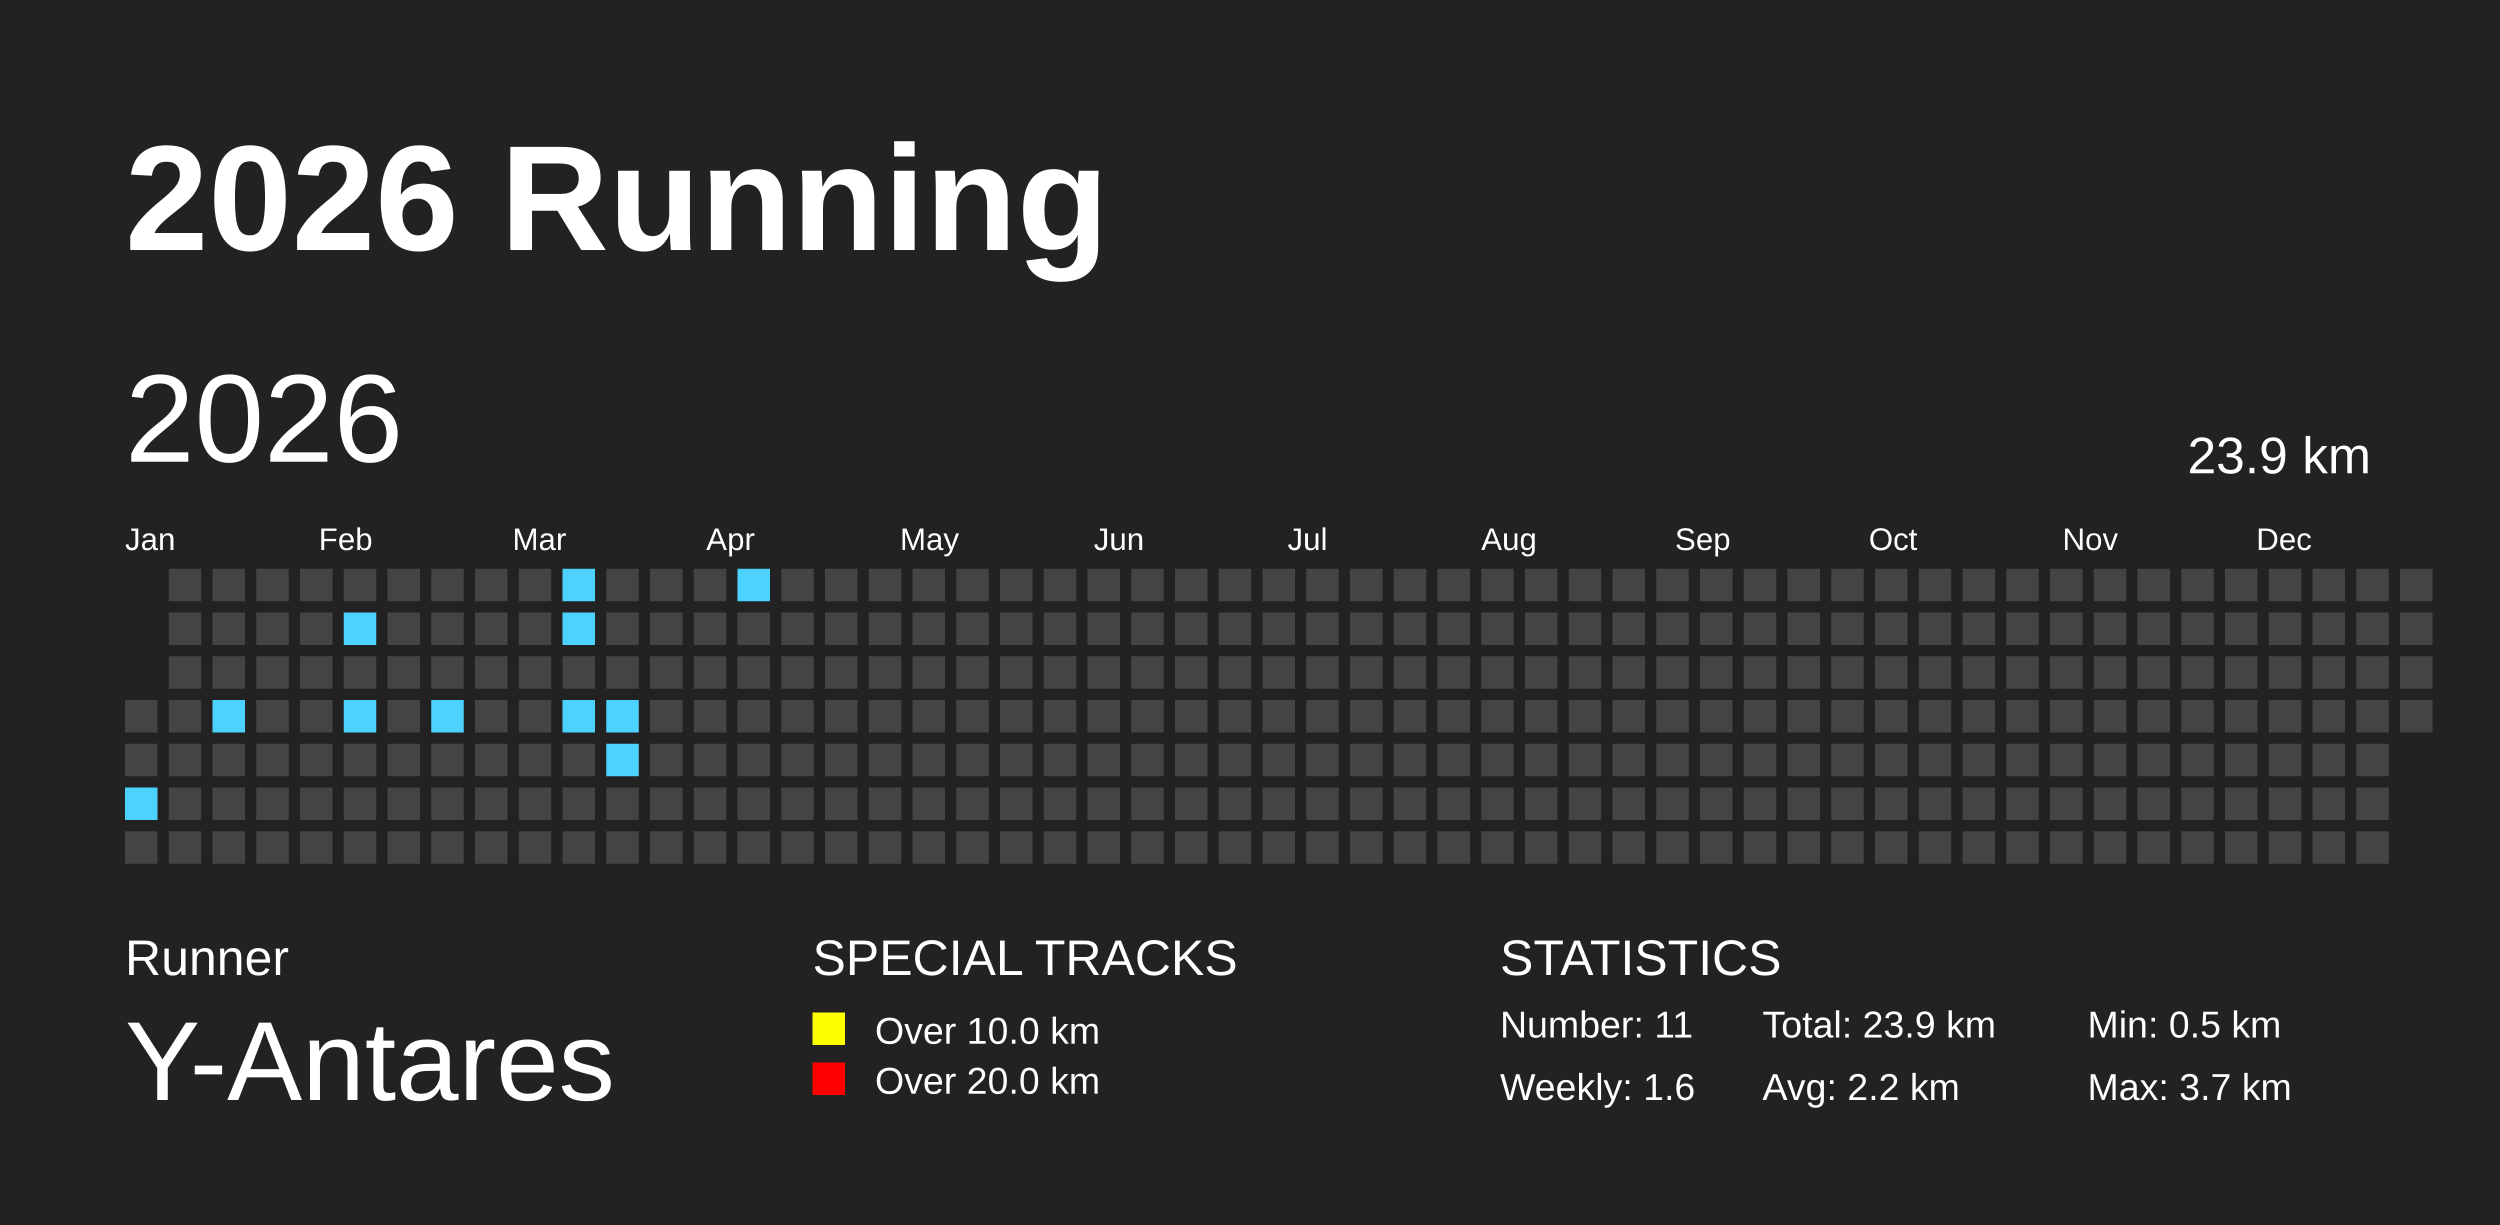
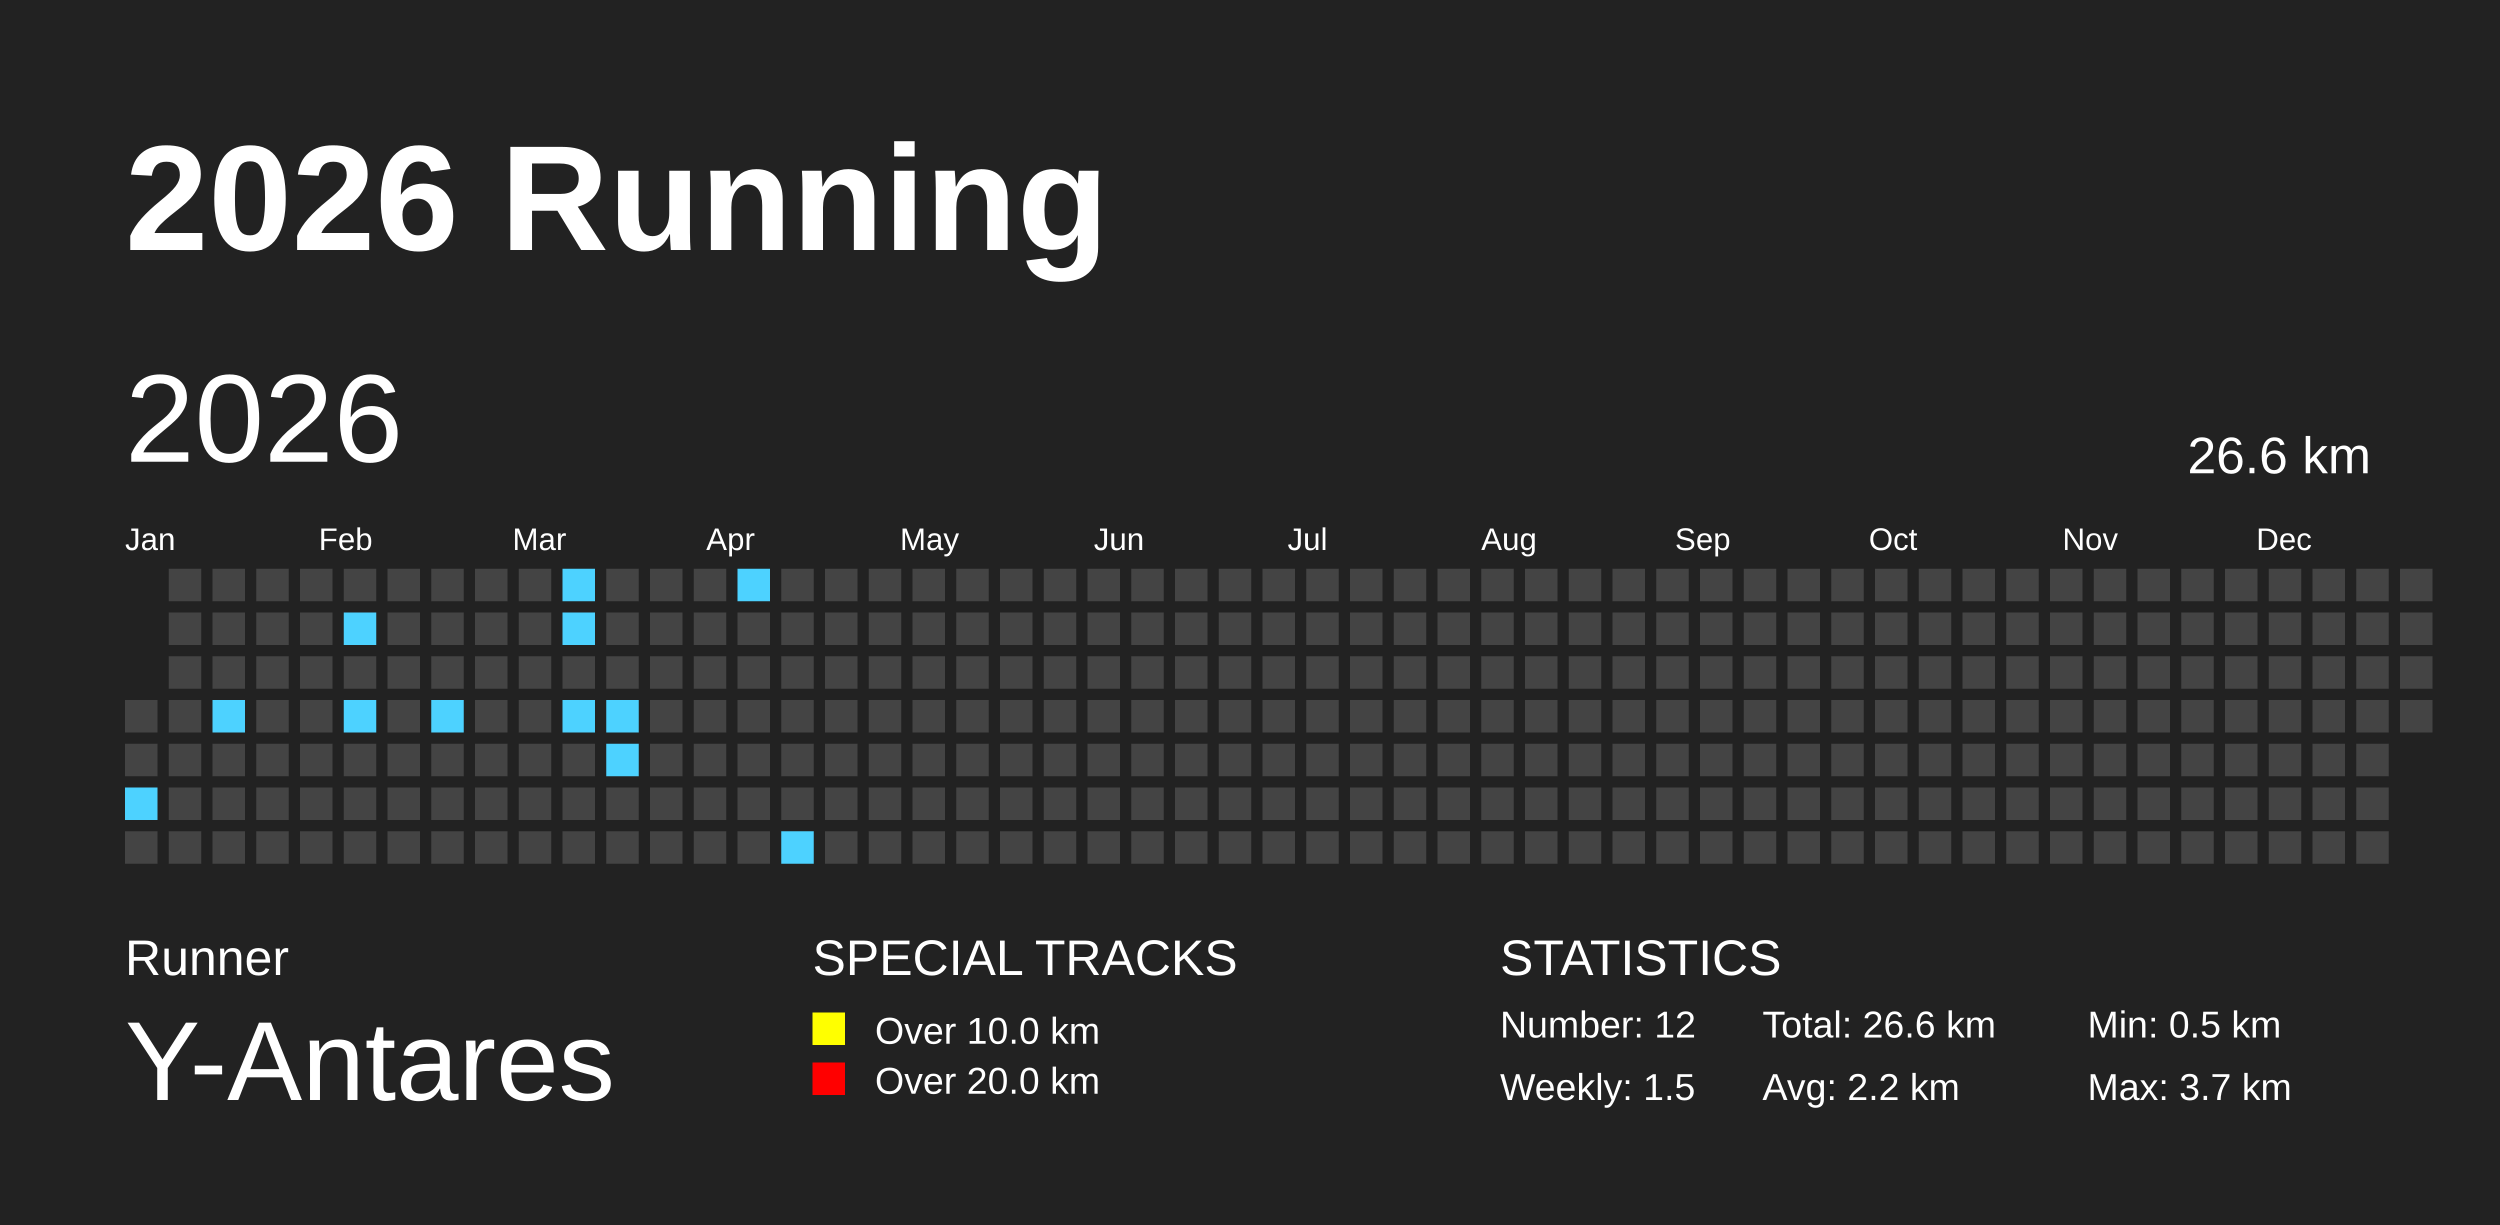
<svg xmlns="http://www.w3.org/2000/svg" baseProfile="full" height="98mm" version="1.1" viewBox="0,0,200,98" width="200mm">
  <defs />
  <rect fill="#222222" height="98" width="200" x="0" y="0" />
  <text fill="#FFFFFF" style="font-size:12px; font-family:Arial; font-weight:bold;" x="10" y="20">2026 Running</text>
  <text fill="#FFFFFF" style="font-size:4px; font-family:Arial" x="10" y="78">Runner</text>
  <text fill="#FFFFFF" style="font-size:9px; font-family:Arial" x="10" y="88">Y-Antares</text>
  <text fill="#FFFFFF" style="font-size:4px; font-family:Arial" x="65" y="78">SPECIAL TRACKS</text>
  <rect fill="yellow" height="2.6" width="2.6" x="65" y="81" />
  <text fill="#FFFFFF" style="font-size:3px; font-family:Arial" x="70" y="83.5">Over 10.0 km</text>
  <rect fill="red" height="2.6" width="2.6" x="65" y="85" />
  <text fill="#FFFFFF" style="font-size:3px; font-family:Arial" x="70" y="87.5">Over 20.0 km</text>
  <text fill="#FFFFFF" style="font-size:4px; font-family:Arial" x="120" y="78">STATISTICS</text>
-   <text fill="#FFFFFF" style="font-size:3px; font-family:Arial" x="120" y="83">Number: 11</text>
-   <text fill="#FFFFFF" style="font-size:3px; font-family:Arial" x="120" y="88">Weekly: 1.6</text>
-   <text fill="#FFFFFF" style="font-size:3px; font-family:Arial" x="141" y="83">Total: 23.9 km</text>
+   <text fill="#FFFFFF" style="font-size:3px; font-family:Arial" x="120" y="83">Number: 12</text>
+   <text fill="#FFFFFF" style="font-size:3px; font-family:Arial" x="120" y="88">Weekly: 1.5</text>
+   <text fill="#FFFFFF" style="font-size:3px; font-family:Arial" x="141" y="83">Total: 26.6 km</text>
  <text fill="#FFFFFF" style="font-size:3px; font-family:Arial" x="141" y="88">Avg: 2.2 km</text>
  <text fill="#FFFFFF" style="font-size:3px; font-family:Arial" x="167" y="83">Min: 0.5 km</text>
  <text fill="#FFFFFF" style="font-size:3px; font-family:Arial" x="167" y="88">Max: 3.7 km</text>
  <text dominant-baseline="hanging" fill="#FFFFFF" style="font-size:10.0px; font-family:Arial;" x="10" y="30">2026</text>
-   <text dominant-baseline="hanging" fill="#FFFFFF" style="font-size:4.125px; font-family:Arial;" x="175" y="35">23.9 km</text>
+   <text dominant-baseline="hanging" fill="#FFFFFF" style="font-size:4.125px; font-family:Arial;" x="175" y="35">26.6 km</text>
  <text fill="#FFFFFF" style="font-size:2.5px; font-family:Arial" x="10.0" y="44">Jan</text>
  <text fill="#FFFFFF" style="font-size:2.5px; font-family:Arial" x="25.5" y="44">Feb</text>
  <text fill="#FFFFFF" style="font-size:2.5px; font-family:Arial" x="41.0" y="44">Mar</text>
  <text fill="#FFFFFF" style="font-size:2.5px; font-family:Arial" x="56.5" y="44">Apr</text>
  <text fill="#FFFFFF" style="font-size:2.5px; font-family:Arial" x="72.0" y="44">May</text>
  <text fill="#FFFFFF" style="font-size:2.5px; font-family:Arial" x="87.5" y="44">Jun</text>
  <text fill="#FFFFFF" style="font-size:2.5px; font-family:Arial" x="103.0" y="44">Jul</text>
  <text fill="#FFFFFF" style="font-size:2.5px; font-family:Arial" x="118.5" y="44">Aug</text>
  <text fill="#FFFFFF" style="font-size:2.5px; font-family:Arial" x="134.0" y="44">Sep</text>
  <text fill="#FFFFFF" style="font-size:2.5px; font-family:Arial" x="149.5" y="44">Oct</text>
  <text fill="#FFFFFF" style="font-size:2.5px; font-family:Arial" x="165.0" y="44">Nov</text>
  <text fill="#FFFFFF" style="font-size:2.5px; font-family:Arial" x="180.5" y="44">Dec</text>
  <rect fill="#444444" height="2.6" width="2.6" x="10.0" y="56.0" />
  <rect fill="#444444" height="2.6" width="2.6" x="10.0" y="59.5" />
  <rect fill="#4DD2FF" height="2.6" width="2.6" x="10.0" y="63.0" />
  <rect fill="#444444" height="2.6" width="2.6" x="10.0" y="66.5" />
  <rect fill="#444444" height="2.6" width="2.6" x="13.5" y="45.5" />
  <rect fill="#444444" height="2.6" width="2.6" x="13.5" y="49.0" />
  <rect fill="#444444" height="2.6" width="2.6" x="13.5" y="52.5" />
  <rect fill="#444444" height="2.6" width="2.6" x="13.5" y="56.0" />
  <rect fill="#444444" height="2.6" width="2.6" x="13.5" y="59.5" />
  <rect fill="#444444" height="2.6" width="2.6" x="13.5" y="63.0" />
  <rect fill="#444444" height="2.6" width="2.6" x="13.5" y="66.5" />
  <rect fill="#444444" height="2.6" width="2.6" x="17.0" y="45.5" />
  <rect fill="#444444" height="2.6" width="2.6" x="17.0" y="49.0" />
  <rect fill="#444444" height="2.6" width="2.6" x="17.0" y="52.5" />
  <rect fill="#4DD2FF" height="2.6" width="2.6" x="17.0" y="56.0" />
  <rect fill="#444444" height="2.6" width="2.6" x="17.0" y="59.5" />
  <rect fill="#444444" height="2.6" width="2.6" x="17.0" y="63.0" />
  <rect fill="#444444" height="2.6" width="2.6" x="17.0" y="66.5" />
  <rect fill="#444444" height="2.6" width="2.6" x="20.5" y="45.5" />
  <rect fill="#444444" height="2.6" width="2.6" x="20.5" y="49.0" />
  <rect fill="#444444" height="2.6" width="2.6" x="20.5" y="52.5" />
  <rect fill="#444444" height="2.6" width="2.6" x="20.5" y="56.0" />
  <rect fill="#444444" height="2.6" width="2.6" x="20.5" y="59.5" />
  <rect fill="#444444" height="2.6" width="2.6" x="20.5" y="63.0" />
  <rect fill="#444444" height="2.6" width="2.6" x="20.5" y="66.5" />
  <rect fill="#444444" height="2.6" width="2.6" x="24.0" y="45.5" />
  <rect fill="#444444" height="2.6" width="2.6" x="24.0" y="49.0" />
  <rect fill="#444444" height="2.6" width="2.6" x="24.0" y="52.5" />
  <rect fill="#444444" height="2.6" width="2.6" x="24.0" y="56.0" />
  <rect fill="#444444" height="2.6" width="2.6" x="24.0" y="59.5" />
  <rect fill="#444444" height="2.6" width="2.6" x="24.0" y="63.0" />
  <rect fill="#444444" height="2.6" width="2.6" x="24.0" y="66.5" />
  <rect fill="#444444" height="2.6" width="2.6" x="27.5" y="45.5" />
  <rect fill="#4DD2FF" height="2.6" width="2.6" x="27.5" y="49.0" />
  <rect fill="#444444" height="2.6" width="2.6" x="27.5" y="52.5" />
  <rect fill="#4DD2FF" height="2.6" width="2.6" x="27.5" y="56.0" />
  <rect fill="#444444" height="2.6" width="2.6" x="27.5" y="59.5" />
  <rect fill="#444444" height="2.6" width="2.6" x="27.5" y="63.0" />
  <rect fill="#444444" height="2.6" width="2.6" x="27.5" y="66.5" />
  <rect fill="#444444" height="2.6" width="2.6" x="31.0" y="45.5" />
  <rect fill="#444444" height="2.6" width="2.6" x="31.0" y="49.0" />
  <rect fill="#444444" height="2.6" width="2.6" x="31.0" y="52.5" />
  <rect fill="#444444" height="2.6" width="2.6" x="31.0" y="56.0" />
  <rect fill="#444444" height="2.6" width="2.6" x="31.0" y="59.5" />
  <rect fill="#444444" height="2.6" width="2.6" x="31.0" y="63.0" />
  <rect fill="#444444" height="2.6" width="2.6" x="31.0" y="66.5" />
  <rect fill="#444444" height="2.6" width="2.6" x="34.5" y="45.5" />
  <rect fill="#444444" height="2.6" width="2.6" x="34.5" y="49.0" />
  <rect fill="#444444" height="2.6" width="2.6" x="34.5" y="52.5" />
  <rect fill="#4DD2FF" height="2.6" width="2.6" x="34.5" y="56.0" />
  <rect fill="#444444" height="2.6" width="2.6" x="34.5" y="59.5" />
  <rect fill="#444444" height="2.6" width="2.6" x="34.5" y="63.0" />
  <rect fill="#444444" height="2.6" width="2.6" x="34.5" y="66.5" />
  <rect fill="#444444" height="2.6" width="2.6" x="38.0" y="45.5" />
  <rect fill="#444444" height="2.6" width="2.6" x="38.0" y="49.0" />
  <rect fill="#444444" height="2.6" width="2.6" x="38.0" y="52.5" />
  <rect fill="#444444" height="2.6" width="2.6" x="38.0" y="56.0" />
  <rect fill="#444444" height="2.6" width="2.6" x="38.0" y="59.5" />
  <rect fill="#444444" height="2.6" width="2.6" x="38.0" y="63.0" />
  <rect fill="#444444" height="2.6" width="2.6" x="38.0" y="66.5" />
  <rect fill="#444444" height="2.6" width="2.6" x="41.5" y="45.5" />
  <rect fill="#444444" height="2.6" width="2.6" x="41.5" y="49.0" />
  <rect fill="#444444" height="2.6" width="2.6" x="41.5" y="52.5" />
  <rect fill="#444444" height="2.6" width="2.6" x="41.5" y="56.0" />
  <rect fill="#444444" height="2.6" width="2.6" x="41.5" y="59.5" />
  <rect fill="#444444" height="2.6" width="2.6" x="41.5" y="63.0" />
  <rect fill="#444444" height="2.6" width="2.6" x="41.5" y="66.5" />
  <rect fill="#4DD2FF" height="2.6" width="2.6" x="45.0" y="45.5" />
  <rect fill="#4DD2FF" height="2.6" width="2.6" x="45.0" y="49.0" />
  <rect fill="#444444" height="2.6" width="2.6" x="45.0" y="52.5" />
  <rect fill="#4DD2FF" height="2.6" width="2.6" x="45.0" y="56.0" />
  <rect fill="#444444" height="2.6" width="2.6" x="45.0" y="59.5" />
  <rect fill="#444444" height="2.6" width="2.6" x="45.0" y="63.0" />
  <rect fill="#444444" height="2.6" width="2.6" x="45.0" y="66.5" />
  <rect fill="#444444" height="2.6" width="2.6" x="48.5" y="45.5" />
  <rect fill="#444444" height="2.6" width="2.6" x="48.5" y="49.0" />
  <rect fill="#444444" height="2.6" width="2.6" x="48.5" y="52.5" />
  <rect fill="#4DD2FF" height="2.6" width="2.6" x="48.5" y="56.0" />
  <rect fill="#4DD2FF" height="2.6" width="2.6" x="48.5" y="59.5" />
  <rect fill="#444444" height="2.6" width="2.6" x="48.5" y="63.0" />
  <rect fill="#444444" height="2.6" width="2.6" x="48.5" y="66.5" />
  <rect fill="#444444" height="2.6" width="2.6" x="52.0" y="45.5" />
  <rect fill="#444444" height="2.6" width="2.6" x="52.0" y="49.0" />
  <rect fill="#444444" height="2.6" width="2.6" x="52.0" y="52.5" />
  <rect fill="#444444" height="2.6" width="2.6" x="52.0" y="56.0" />
  <rect fill="#444444" height="2.6" width="2.6" x="52.0" y="59.5" />
  <rect fill="#444444" height="2.6" width="2.6" x="52.0" y="63.0" />
  <rect fill="#444444" height="2.6" width="2.6" x="52.0" y="66.5" />
  <rect fill="#444444" height="2.6" width="2.6" x="55.5" y="45.5" />
  <rect fill="#444444" height="2.6" width="2.6" x="55.5" y="49.0" />
  <rect fill="#444444" height="2.6" width="2.6" x="55.5" y="52.5" />
  <rect fill="#444444" height="2.6" width="2.6" x="55.5" y="56.0" />
  <rect fill="#444444" height="2.6" width="2.6" x="55.5" y="59.5" />
  <rect fill="#444444" height="2.6" width="2.6" x="55.5" y="63.0" />
  <rect fill="#444444" height="2.6" width="2.6" x="55.5" y="66.5" />
  <rect fill="#4DD2FF" height="2.6" width="2.6" x="59.0" y="45.5" />
  <rect fill="#444444" height="2.6" width="2.6" x="59.0" y="49.0" />
  <rect fill="#444444" height="2.6" width="2.6" x="59.0" y="52.5" />
  <rect fill="#444444" height="2.6" width="2.6" x="59.0" y="56.0" />
  <rect fill="#444444" height="2.6" width="2.6" x="59.0" y="59.5" />
  <rect fill="#444444" height="2.6" width="2.6" x="59.0" y="63.0" />
  <rect fill="#444444" height="2.6" width="2.6" x="59.0" y="66.5" />
  <rect fill="#444444" height="2.6" width="2.6" x="62.5" y="45.5" />
  <rect fill="#444444" height="2.6" width="2.6" x="62.5" y="49.0" />
  <rect fill="#444444" height="2.6" width="2.6" x="62.5" y="52.5" />
  <rect fill="#444444" height="2.6" width="2.6" x="62.5" y="56.0" />
  <rect fill="#444444" height="2.6" width="2.6" x="62.5" y="59.5" />
  <rect fill="#444444" height="2.6" width="2.6" x="62.5" y="63.0" />
-   <rect fill="#444444" height="2.6" width="2.6" x="62.5" y="66.5" />
+   <rect fill="#4DD2FF" height="2.6" width="2.6" x="62.5" y="66.5" />
  <rect fill="#444444" height="2.6" width="2.6" x="66.0" y="45.5" />
  <rect fill="#444444" height="2.6" width="2.6" x="66.0" y="49.0" />
  <rect fill="#444444" height="2.6" width="2.6" x="66.0" y="52.5" />
  <rect fill="#444444" height="2.6" width="2.6" x="66.0" y="56.0" />
  <rect fill="#444444" height="2.6" width="2.6" x="66.0" y="59.5" />
  <rect fill="#444444" height="2.6" width="2.6" x="66.0" y="63.0" />
  <rect fill="#444444" height="2.6" width="2.6" x="66.0" y="66.5" />
  <rect fill="#444444" height="2.6" width="2.6" x="69.5" y="45.5" />
  <rect fill="#444444" height="2.6" width="2.6" x="69.5" y="49.0" />
  <rect fill="#444444" height="2.6" width="2.6" x="69.5" y="52.5" />
  <rect fill="#444444" height="2.6" width="2.6" x="69.5" y="56.0" />
  <rect fill="#444444" height="2.6" width="2.6" x="69.5" y="59.5" />
  <rect fill="#444444" height="2.6" width="2.6" x="69.5" y="63.0" />
  <rect fill="#444444" height="2.6" width="2.6" x="69.5" y="66.5" />
  <rect fill="#444444" height="2.6" width="2.6" x="73.0" y="45.5" />
  <rect fill="#444444" height="2.6" width="2.6" x="73.0" y="49.0" />
  <rect fill="#444444" height="2.6" width="2.6" x="73.0" y="52.5" />
  <rect fill="#444444" height="2.6" width="2.6" x="73.0" y="56.0" />
  <rect fill="#444444" height="2.6" width="2.6" x="73.0" y="59.5" />
  <rect fill="#444444" height="2.6" width="2.6" x="73.0" y="63.0" />
  <rect fill="#444444" height="2.6" width="2.6" x="73.0" y="66.5" />
  <rect fill="#444444" height="2.6" width="2.6" x="76.5" y="45.5" />
  <rect fill="#444444" height="2.6" width="2.6" x="76.5" y="49.0" />
  <rect fill="#444444" height="2.6" width="2.6" x="76.5" y="52.5" />
  <rect fill="#444444" height="2.6" width="2.6" x="76.5" y="56.0" />
  <rect fill="#444444" height="2.6" width="2.6" x="76.5" y="59.5" />
  <rect fill="#444444" height="2.6" width="2.6" x="76.5" y="63.0" />
  <rect fill="#444444" height="2.6" width="2.6" x="76.5" y="66.5" />
  <rect fill="#444444" height="2.6" width="2.6" x="80.0" y="45.5" />
  <rect fill="#444444" height="2.6" width="2.6" x="80.0" y="49.0" />
  <rect fill="#444444" height="2.6" width="2.6" x="80.0" y="52.5" />
  <rect fill="#444444" height="2.6" width="2.6" x="80.0" y="56.0" />
  <rect fill="#444444" height="2.6" width="2.6" x="80.0" y="59.5" />
  <rect fill="#444444" height="2.6" width="2.6" x="80.0" y="63.0" />
  <rect fill="#444444" height="2.6" width="2.6" x="80.0" y="66.5" />
  <rect fill="#444444" height="2.6" width="2.6" x="83.5" y="45.5" />
  <rect fill="#444444" height="2.6" width="2.6" x="83.5" y="49.0" />
  <rect fill="#444444" height="2.6" width="2.6" x="83.5" y="52.5" />
  <rect fill="#444444" height="2.6" width="2.6" x="83.5" y="56.0" />
  <rect fill="#444444" height="2.6" width="2.6" x="83.5" y="59.5" />
  <rect fill="#444444" height="2.6" width="2.6" x="83.5" y="63.0" />
  <rect fill="#444444" height="2.6" width="2.6" x="83.5" y="66.5" />
  <rect fill="#444444" height="2.6" width="2.6" x="87.0" y="45.5" />
  <rect fill="#444444" height="2.6" width="2.6" x="87.0" y="49.0" />
  <rect fill="#444444" height="2.6" width="2.6" x="87.0" y="52.5" />
  <rect fill="#444444" height="2.6" width="2.6" x="87.0" y="56.0" />
  <rect fill="#444444" height="2.6" width="2.6" x="87.0" y="59.5" />
  <rect fill="#444444" height="2.6" width="2.6" x="87.0" y="63.0" />
  <rect fill="#444444" height="2.6" width="2.6" x="87.0" y="66.5" />
  <rect fill="#444444" height="2.6" width="2.6" x="90.5" y="45.5" />
  <rect fill="#444444" height="2.6" width="2.6" x="90.5" y="49.0" />
  <rect fill="#444444" height="2.6" width="2.6" x="90.5" y="52.5" />
  <rect fill="#444444" height="2.6" width="2.6" x="90.5" y="56.0" />
  <rect fill="#444444" height="2.6" width="2.6" x="90.5" y="59.5" />
  <rect fill="#444444" height="2.6" width="2.6" x="90.5" y="63.0" />
  <rect fill="#444444" height="2.6" width="2.6" x="90.5" y="66.5" />
  <rect fill="#444444" height="2.6" width="2.6" x="94.0" y="45.5" />
  <rect fill="#444444" height="2.6" width="2.6" x="94.0" y="49.0" />
  <rect fill="#444444" height="2.6" width="2.6" x="94.0" y="52.5" />
  <rect fill="#444444" height="2.6" width="2.6" x="94.0" y="56.0" />
  <rect fill="#444444" height="2.6" width="2.6" x="94.0" y="59.5" />
  <rect fill="#444444" height="2.6" width="2.6" x="94.0" y="63.0" />
  <rect fill="#444444" height="2.6" width="2.6" x="94.0" y="66.5" />
  <rect fill="#444444" height="2.6" width="2.6" x="97.5" y="45.5" />
  <rect fill="#444444" height="2.6" width="2.6" x="97.5" y="49.0" />
  <rect fill="#444444" height="2.6" width="2.6" x="97.5" y="52.5" />
  <rect fill="#444444" height="2.6" width="2.6" x="97.5" y="56.0" />
  <rect fill="#444444" height="2.6" width="2.6" x="97.5" y="59.5" />
  <rect fill="#444444" height="2.6" width="2.6" x="97.5" y="63.0" />
  <rect fill="#444444" height="2.6" width="2.6" x="97.5" y="66.5" />
  <rect fill="#444444" height="2.6" width="2.6" x="101.0" y="45.5" />
  <rect fill="#444444" height="2.6" width="2.6" x="101.0" y="49.0" />
  <rect fill="#444444" height="2.6" width="2.6" x="101.0" y="52.5" />
  <rect fill="#444444" height="2.6" width="2.6" x="101.0" y="56.0" />
  <rect fill="#444444" height="2.6" width="2.6" x="101.0" y="59.5" />
  <rect fill="#444444" height="2.6" width="2.6" x="101.0" y="63.0" />
  <rect fill="#444444" height="2.6" width="2.6" x="101.0" y="66.5" />
  <rect fill="#444444" height="2.6" width="2.6" x="104.5" y="45.5" />
  <rect fill="#444444" height="2.6" width="2.6" x="104.5" y="49.0" />
  <rect fill="#444444" height="2.6" width="2.6" x="104.5" y="52.5" />
  <rect fill="#444444" height="2.6" width="2.6" x="104.5" y="56.0" />
  <rect fill="#444444" height="2.6" width="2.6" x="104.5" y="59.5" />
  <rect fill="#444444" height="2.6" width="2.6" x="104.5" y="63.0" />
  <rect fill="#444444" height="2.6" width="2.6" x="104.5" y="66.5" />
  <rect fill="#444444" height="2.6" width="2.6" x="108.0" y="45.5" />
  <rect fill="#444444" height="2.6" width="2.6" x="108.0" y="49.0" />
  <rect fill="#444444" height="2.6" width="2.6" x="108.0" y="52.5" />
  <rect fill="#444444" height="2.6" width="2.6" x="108.0" y="56.0" />
  <rect fill="#444444" height="2.6" width="2.6" x="108.0" y="59.5" />
  <rect fill="#444444" height="2.6" width="2.6" x="108.0" y="63.0" />
  <rect fill="#444444" height="2.6" width="2.6" x="108.0" y="66.5" />
  <rect fill="#444444" height="2.6" width="2.6" x="111.5" y="45.5" />
  <rect fill="#444444" height="2.6" width="2.6" x="111.5" y="49.0" />
  <rect fill="#444444" height="2.6" width="2.6" x="111.5" y="52.5" />
  <rect fill="#444444" height="2.6" width="2.6" x="111.5" y="56.0" />
  <rect fill="#444444" height="2.6" width="2.6" x="111.5" y="59.5" />
  <rect fill="#444444" height="2.6" width="2.6" x="111.5" y="63.0" />
  <rect fill="#444444" height="2.6" width="2.6" x="111.5" y="66.5" />
  <rect fill="#444444" height="2.6" width="2.6" x="115.0" y="45.5" />
  <rect fill="#444444" height="2.6" width="2.6" x="115.0" y="49.0" />
  <rect fill="#444444" height="2.6" width="2.6" x="115.0" y="52.5" />
  <rect fill="#444444" height="2.6" width="2.6" x="115.0" y="56.0" />
  <rect fill="#444444" height="2.6" width="2.6" x="115.0" y="59.5" />
  <rect fill="#444444" height="2.6" width="2.6" x="115.0" y="63.0" />
  <rect fill="#444444" height="2.6" width="2.6" x="115.0" y="66.5" />
  <rect fill="#444444" height="2.6" width="2.6" x="118.5" y="45.5" />
  <rect fill="#444444" height="2.6" width="2.6" x="118.5" y="49.0" />
  <rect fill="#444444" height="2.6" width="2.6" x="118.5" y="52.5" />
  <rect fill="#444444" height="2.6" width="2.6" x="118.5" y="56.0" />
  <rect fill="#444444" height="2.6" width="2.6" x="118.5" y="59.5" />
  <rect fill="#444444" height="2.6" width="2.6" x="118.5" y="63.0" />
  <rect fill="#444444" height="2.6" width="2.6" x="118.5" y="66.5" />
  <rect fill="#444444" height="2.6" width="2.6" x="122.0" y="45.5" />
  <rect fill="#444444" height="2.6" width="2.6" x="122.0" y="49.0" />
  <rect fill="#444444" height="2.6" width="2.6" x="122.0" y="52.5" />
  <rect fill="#444444" height="2.6" width="2.6" x="122.0" y="56.0" />
  <rect fill="#444444" height="2.6" width="2.6" x="122.0" y="59.5" />
  <rect fill="#444444" height="2.6" width="2.6" x="122.0" y="63.0" />
  <rect fill="#444444" height="2.6" width="2.6" x="122.0" y="66.5" />
  <rect fill="#444444" height="2.6" width="2.6" x="125.5" y="45.5" />
  <rect fill="#444444" height="2.6" width="2.6" x="125.5" y="49.0" />
  <rect fill="#444444" height="2.6" width="2.6" x="125.5" y="52.5" />
  <rect fill="#444444" height="2.6" width="2.6" x="125.5" y="56.0" />
  <rect fill="#444444" height="2.6" width="2.6" x="125.5" y="59.5" />
  <rect fill="#444444" height="2.6" width="2.6" x="125.5" y="63.0" />
  <rect fill="#444444" height="2.6" width="2.6" x="125.5" y="66.5" />
  <rect fill="#444444" height="2.6" width="2.6" x="129.0" y="45.5" />
  <rect fill="#444444" height="2.6" width="2.6" x="129.0" y="49.0" />
  <rect fill="#444444" height="2.6" width="2.6" x="129.0" y="52.5" />
  <rect fill="#444444" height="2.6" width="2.6" x="129.0" y="56.0" />
  <rect fill="#444444" height="2.6" width="2.6" x="129.0" y="59.5" />
  <rect fill="#444444" height="2.6" width="2.6" x="129.0" y="63.0" />
  <rect fill="#444444" height="2.6" width="2.6" x="129.0" y="66.5" />
  <rect fill="#444444" height="2.6" width="2.6" x="132.5" y="45.5" />
  <rect fill="#444444" height="2.6" width="2.6" x="132.5" y="49.0" />
  <rect fill="#444444" height="2.6" width="2.6" x="132.5" y="52.5" />
  <rect fill="#444444" height="2.6" width="2.6" x="132.5" y="56.0" />
  <rect fill="#444444" height="2.6" width="2.6" x="132.5" y="59.5" />
  <rect fill="#444444" height="2.6" width="2.6" x="132.5" y="63.0" />
  <rect fill="#444444" height="2.6" width="2.6" x="132.5" y="66.5" />
  <rect fill="#444444" height="2.6" width="2.6" x="136.0" y="45.5" />
  <rect fill="#444444" height="2.6" width="2.6" x="136.0" y="49.0" />
  <rect fill="#444444" height="2.6" width="2.6" x="136.0" y="52.5" />
  <rect fill="#444444" height="2.6" width="2.6" x="136.0" y="56.0" />
  <rect fill="#444444" height="2.6" width="2.6" x="136.0" y="59.5" />
  <rect fill="#444444" height="2.6" width="2.6" x="136.0" y="63.0" />
  <rect fill="#444444" height="2.6" width="2.6" x="136.0" y="66.5" />
  <rect fill="#444444" height="2.6" width="2.6" x="139.5" y="45.5" />
  <rect fill="#444444" height="2.6" width="2.6" x="139.5" y="49.0" />
  <rect fill="#444444" height="2.6" width="2.6" x="139.5" y="52.5" />
  <rect fill="#444444" height="2.6" width="2.6" x="139.5" y="56.0" />
  <rect fill="#444444" height="2.6" width="2.6" x="139.5" y="59.5" />
  <rect fill="#444444" height="2.6" width="2.6" x="139.5" y="63.0" />
  <rect fill="#444444" height="2.6" width="2.6" x="139.5" y="66.5" />
  <rect fill="#444444" height="2.6" width="2.6" x="143.0" y="45.5" />
  <rect fill="#444444" height="2.6" width="2.6" x="143.0" y="49.0" />
  <rect fill="#444444" height="2.6" width="2.6" x="143.0" y="52.5" />
  <rect fill="#444444" height="2.6" width="2.6" x="143.0" y="56.0" />
  <rect fill="#444444" height="2.6" width="2.6" x="143.0" y="59.5" />
  <rect fill="#444444" height="2.6" width="2.6" x="143.0" y="63.0" />
  <rect fill="#444444" height="2.6" width="2.6" x="143.0" y="66.5" />
  <rect fill="#444444" height="2.6" width="2.6" x="146.5" y="45.5" />
  <rect fill="#444444" height="2.6" width="2.6" x="146.5" y="49.0" />
  <rect fill="#444444" height="2.6" width="2.6" x="146.5" y="52.5" />
  <rect fill="#444444" height="2.6" width="2.6" x="146.5" y="56.0" />
  <rect fill="#444444" height="2.6" width="2.6" x="146.5" y="59.5" />
  <rect fill="#444444" height="2.6" width="2.6" x="146.5" y="63.0" />
  <rect fill="#444444" height="2.6" width="2.6" x="146.5" y="66.5" />
  <rect fill="#444444" height="2.6" width="2.6" x="150.0" y="45.5" />
  <rect fill="#444444" height="2.6" width="2.6" x="150.0" y="49.0" />
  <rect fill="#444444" height="2.6" width="2.6" x="150.0" y="52.5" />
  <rect fill="#444444" height="2.6" width="2.6" x="150.0" y="56.0" />
  <rect fill="#444444" height="2.6" width="2.6" x="150.0" y="59.5" />
  <rect fill="#444444" height="2.6" width="2.6" x="150.0" y="63.0" />
  <rect fill="#444444" height="2.6" width="2.6" x="150.0" y="66.5" />
  <rect fill="#444444" height="2.6" width="2.6" x="153.5" y="45.5" />
  <rect fill="#444444" height="2.6" width="2.6" x="153.5" y="49.0" />
  <rect fill="#444444" height="2.6" width="2.6" x="153.5" y="52.5" />
  <rect fill="#444444" height="2.6" width="2.6" x="153.5" y="56.0" />
  <rect fill="#444444" height="2.6" width="2.6" x="153.5" y="59.5" />
  <rect fill="#444444" height="2.6" width="2.6" x="153.5" y="63.0" />
  <rect fill="#444444" height="2.6" width="2.6" x="153.5" y="66.5" />
  <rect fill="#444444" height="2.6" width="2.6" x="157.0" y="45.5" />
  <rect fill="#444444" height="2.6" width="2.6" x="157.0" y="49.0" />
  <rect fill="#444444" height="2.6" width="2.6" x="157.0" y="52.5" />
  <rect fill="#444444" height="2.6" width="2.6" x="157.0" y="56.0" />
  <rect fill="#444444" height="2.6" width="2.6" x="157.0" y="59.5" />
  <rect fill="#444444" height="2.6" width="2.6" x="157.0" y="63.0" />
  <rect fill="#444444" height="2.6" width="2.6" x="157.0" y="66.5" />
  <rect fill="#444444" height="2.6" width="2.6" x="160.5" y="45.5" />
  <rect fill="#444444" height="2.6" width="2.6" x="160.5" y="49.0" />
  <rect fill="#444444" height="2.6" width="2.6" x="160.5" y="52.5" />
  <rect fill="#444444" height="2.6" width="2.6" x="160.5" y="56.0" />
  <rect fill="#444444" height="2.6" width="2.6" x="160.5" y="59.5" />
  <rect fill="#444444" height="2.6" width="2.6" x="160.5" y="63.0" />
  <rect fill="#444444" height="2.6" width="2.6" x="160.5" y="66.5" />
  <rect fill="#444444" height="2.6" width="2.6" x="164.0" y="45.5" />
  <rect fill="#444444" height="2.6" width="2.6" x="164.0" y="49.0" />
  <rect fill="#444444" height="2.6" width="2.6" x="164.0" y="52.5" />
  <rect fill="#444444" height="2.6" width="2.6" x="164.0" y="56.0" />
  <rect fill="#444444" height="2.6" width="2.6" x="164.0" y="59.5" />
  <rect fill="#444444" height="2.6" width="2.6" x="164.0" y="63.0" />
  <rect fill="#444444" height="2.6" width="2.6" x="164.0" y="66.5" />
  <rect fill="#444444" height="2.6" width="2.6" x="167.5" y="45.5" />
  <rect fill="#444444" height="2.6" width="2.6" x="167.5" y="49.0" />
  <rect fill="#444444" height="2.6" width="2.6" x="167.5" y="52.5" />
  <rect fill="#444444" height="2.6" width="2.6" x="167.5" y="56.0" />
  <rect fill="#444444" height="2.6" width="2.6" x="167.5" y="59.5" />
  <rect fill="#444444" height="2.6" width="2.6" x="167.5" y="63.0" />
  <rect fill="#444444" height="2.6" width="2.6" x="167.5" y="66.5" />
  <rect fill="#444444" height="2.6" width="2.6" x="171.0" y="45.5" />
  <rect fill="#444444" height="2.6" width="2.6" x="171.0" y="49.0" />
  <rect fill="#444444" height="2.6" width="2.6" x="171.0" y="52.5" />
  <rect fill="#444444" height="2.6" width="2.6" x="171.0" y="56.0" />
  <rect fill="#444444" height="2.6" width="2.6" x="171.0" y="59.5" />
  <rect fill="#444444" height="2.6" width="2.6" x="171.0" y="63.0" />
  <rect fill="#444444" height="2.6" width="2.6" x="171.0" y="66.5" />
  <rect fill="#444444" height="2.6" width="2.6" x="174.5" y="45.5" />
  <rect fill="#444444" height="2.6" width="2.6" x="174.5" y="49.0" />
  <rect fill="#444444" height="2.6" width="2.6" x="174.5" y="52.5" />
  <rect fill="#444444" height="2.6" width="2.6" x="174.5" y="56.0" />
  <rect fill="#444444" height="2.6" width="2.6" x="174.5" y="59.5" />
  <rect fill="#444444" height="2.6" width="2.6" x="174.5" y="63.0" />
  <rect fill="#444444" height="2.6" width="2.6" x="174.5" y="66.5" />
  <rect fill="#444444" height="2.6" width="2.6" x="178.0" y="45.5" />
  <rect fill="#444444" height="2.6" width="2.6" x="178.0" y="49.0" />
  <rect fill="#444444" height="2.6" width="2.6" x="178.0" y="52.5" />
  <rect fill="#444444" height="2.6" width="2.6" x="178.0" y="56.0" />
  <rect fill="#444444" height="2.6" width="2.6" x="178.0" y="59.5" />
  <rect fill="#444444" height="2.6" width="2.6" x="178.0" y="63.0" />
  <rect fill="#444444" height="2.6" width="2.6" x="178.0" y="66.5" />
  <rect fill="#444444" height="2.6" width="2.6" x="181.5" y="45.5" />
  <rect fill="#444444" height="2.6" width="2.6" x="181.5" y="49.0" />
  <rect fill="#444444" height="2.6" width="2.6" x="181.5" y="52.5" />
  <rect fill="#444444" height="2.6" width="2.6" x="181.5" y="56.0" />
  <rect fill="#444444" height="2.6" width="2.6" x="181.5" y="59.5" />
  <rect fill="#444444" height="2.6" width="2.6" x="181.5" y="63.0" />
  <rect fill="#444444" height="2.6" width="2.6" x="181.5" y="66.5" />
  <rect fill="#444444" height="2.6" width="2.6" x="185.0" y="45.5" />
  <rect fill="#444444" height="2.6" width="2.6" x="185.0" y="49.0" />
  <rect fill="#444444" height="2.6" width="2.6" x="185.0" y="52.5" />
  <rect fill="#444444" height="2.6" width="2.6" x="185.0" y="56.0" />
  <rect fill="#444444" height="2.6" width="2.6" x="185.0" y="59.5" />
  <rect fill="#444444" height="2.6" width="2.6" x="185.0" y="63.0" />
  <rect fill="#444444" height="2.6" width="2.6" x="185.0" y="66.5" />
  <rect fill="#444444" height="2.6" width="2.6" x="188.5" y="45.5" />
  <rect fill="#444444" height="2.6" width="2.6" x="188.5" y="49.0" />
  <rect fill="#444444" height="2.6" width="2.6" x="188.5" y="52.5" />
  <rect fill="#444444" height="2.6" width="2.6" x="188.5" y="56.0" />
  <rect fill="#444444" height="2.6" width="2.6" x="188.5" y="59.5" />
  <rect fill="#444444" height="2.6" width="2.6" x="188.5" y="63.0" />
  <rect fill="#444444" height="2.6" width="2.6" x="188.5" y="66.5" />
  <rect fill="#444444" height="2.6" width="2.6" x="192.0" y="45.5" />
  <rect fill="#444444" height="2.6" width="2.6" x="192.0" y="49.0" />
  <rect fill="#444444" height="2.6" width="2.6" x="192.0" y="52.5" />
  <rect fill="#444444" height="2.6" width="2.6" x="192.0" y="56.0" />
</svg>
